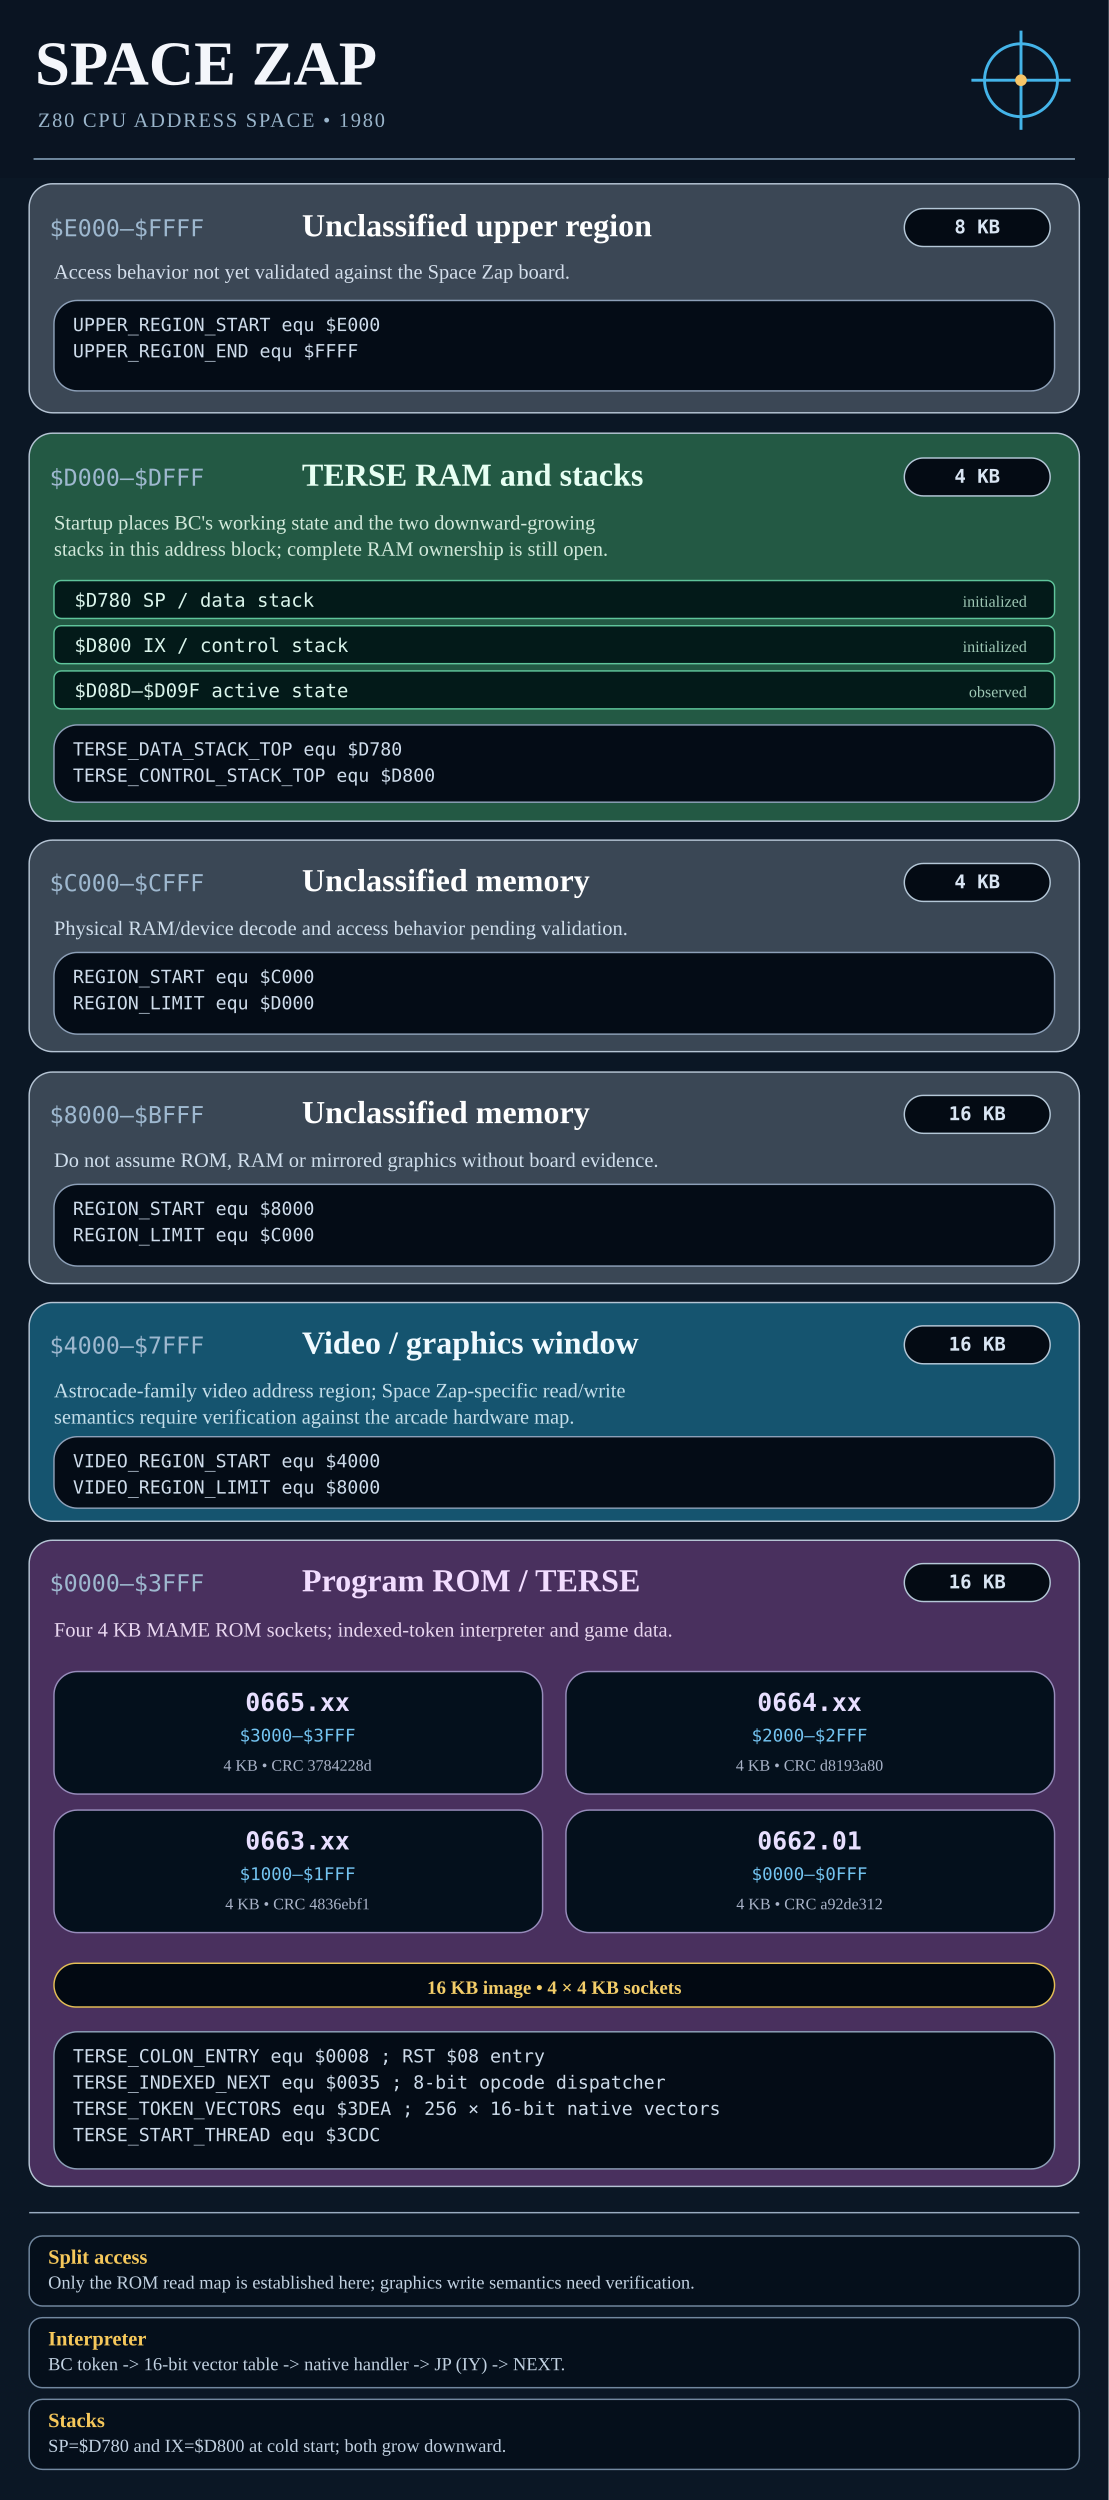
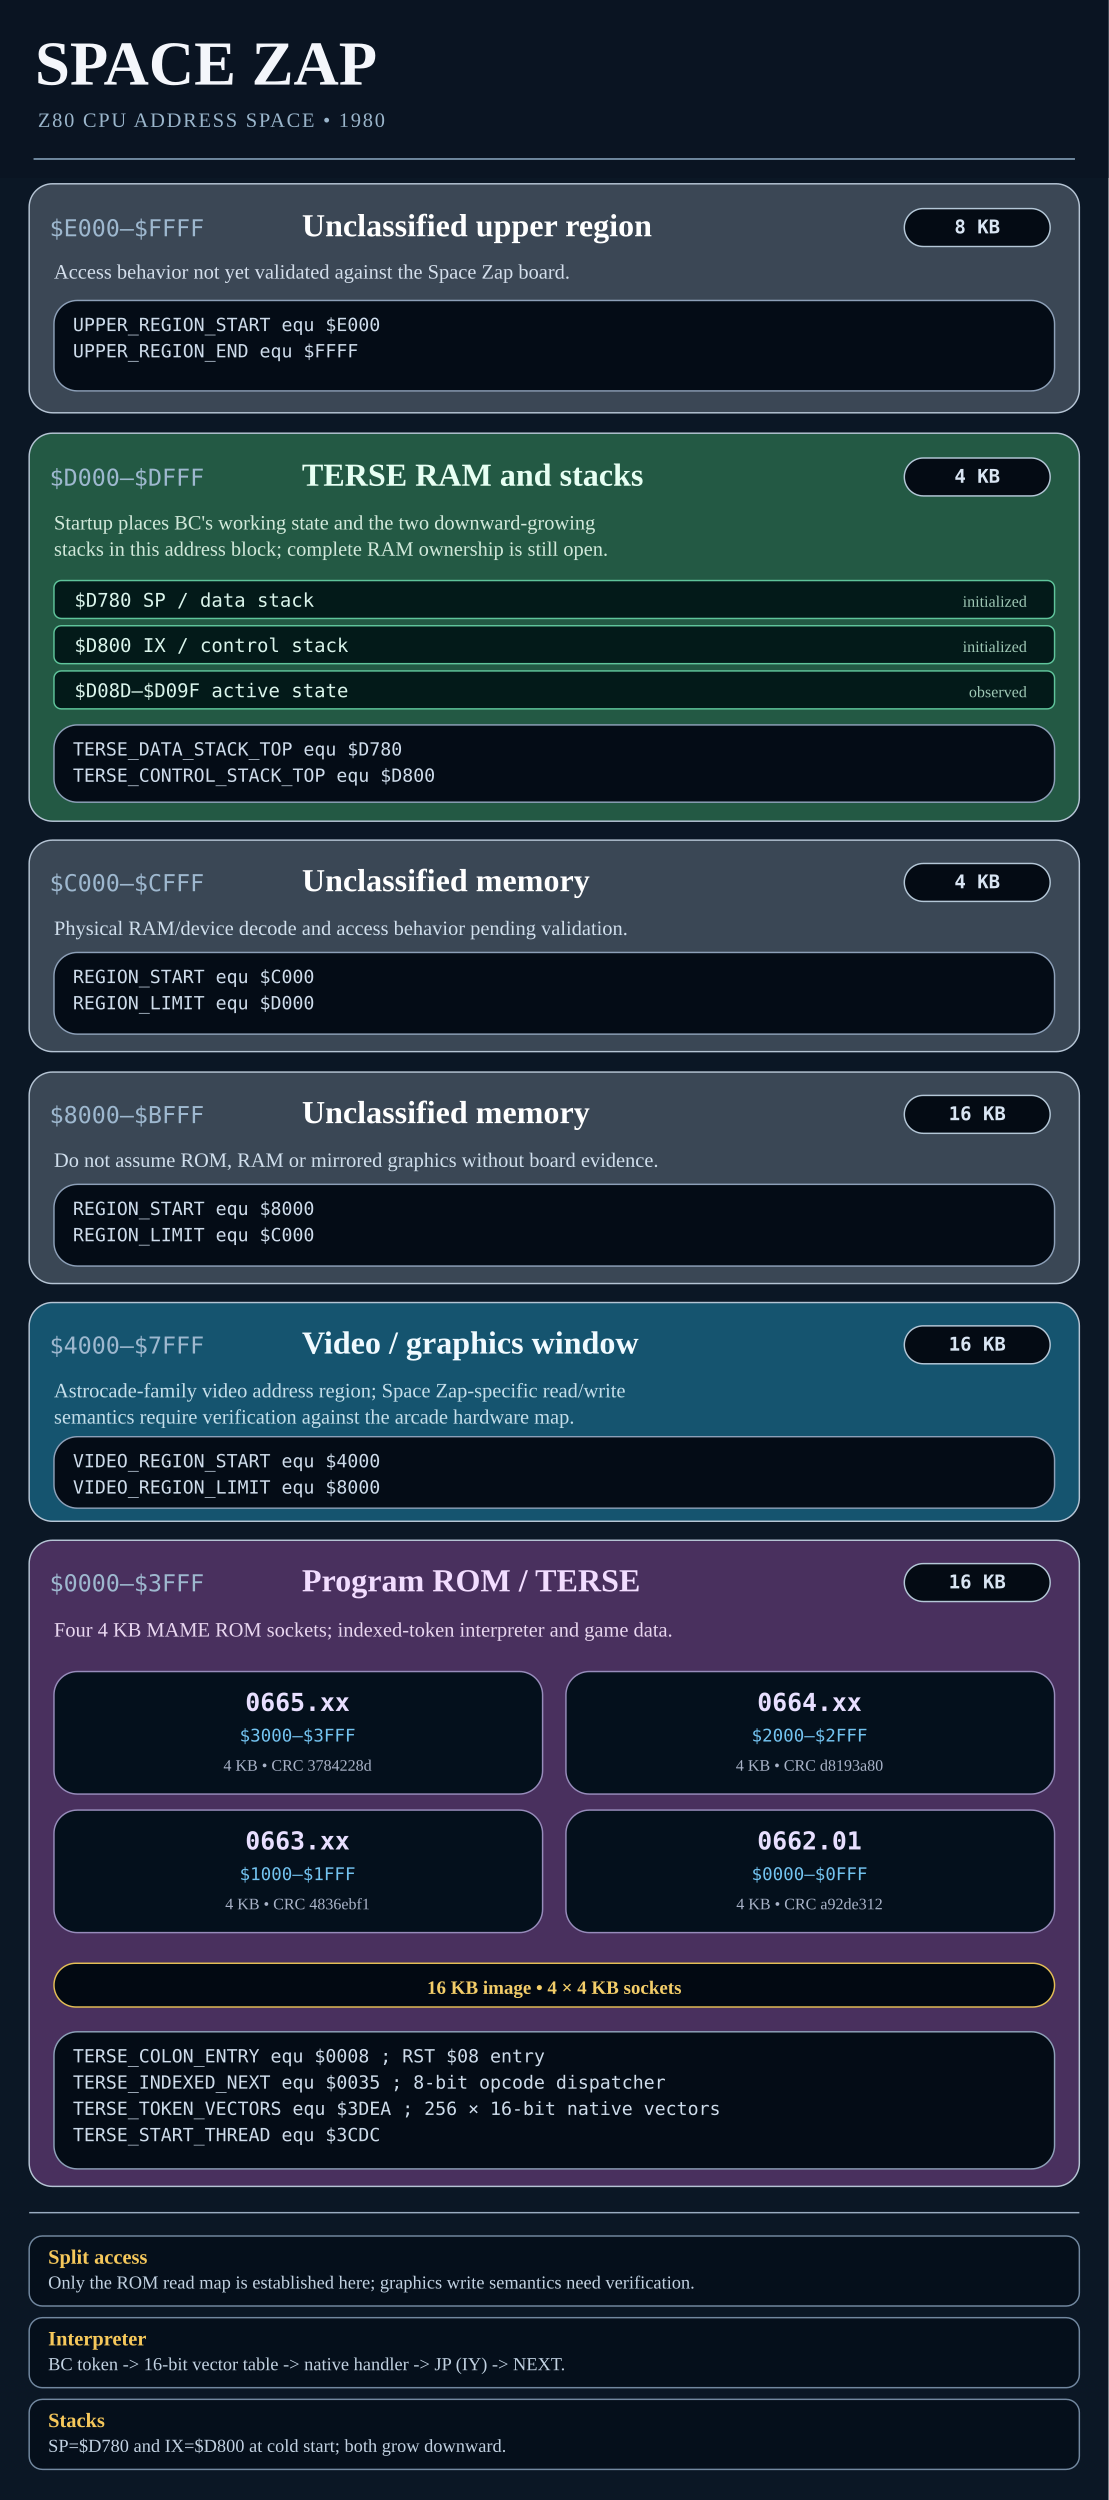
<svg xmlns="http://www.w3.org/2000/svg" width="760" height="1714" viewBox="0 0 760 1714" role="img" aria-label="Space Zap Z80 64 KB memory map, ROMs, TERSE runtime and stacks">
  <rect width="760" height="1880" fill="#0b1725" />
  <rect width="760" height="122" fill="#0a1422" />
  <text x="24" y="58" fill="#f4f6fb" font-size="43" font-weight="700" font-family="Georgia,'Times New Roman',serif">SPACE ZAP</text>
  <text x="26" y="87" fill="#9bb6cc" font-size="14" font-weight="400" letter-spacing="1.2">Z80 CPU ADDRESS SPACE  •  1980</text>
-   <circle cx="700" cy="55" r="25" fill="none" stroke="#44b4e9" stroke-width="2" />
-   <path d="M700 21v68M666 55h68" stroke="#44b4e9" stroke-width="2" />
-   <circle cx="700" cy="55" r="4" fill="#f7c567" />
  <line x1="23" x2="737" y1="109" y2="109" stroke="#90aec7" />
  <rect x="20" y="126" width="720" height="157" rx="16" fill="#3b4755" stroke="#b5c4d4" stroke-width="1" />
  <text x="34" y="162" fill="#9eb8cf" font-size="16" font-weight="500" font-family="ui-monospace,Consolas,monospace">$E000–$FFFF</text>
  <text x="207" y="162" fill="#fff" font-size="22" font-weight="700">Unclassified upper region</text>
  <rect x="620" y="143" width="100" height="26" rx="13" fill="#040b14" stroke="#b4c7d7" />
  <text x="670" y="160" fill="#d9e5f3" font-size="13" font-weight="600" text-anchor="middle" font-family="ui-monospace,Consolas,monospace">8 KB</text>
  <text x="37" y="191" fill="#d4dfec" font-size="14" font-weight="400">Access behavior not yet validated against the Space Zap board.</text>
  <rect x="37" y="206" width="686" height="62" rx="16" fill="#040c16" stroke="#8da0b8" stroke-width="1" />
  <text x="50" y="227" fill="#cedceb" font-size="12.5" font-weight="400" font-family="ui-monospace,SFMono-Regular,Consolas,monospace">UPPER_REGION_START      equ $E000</text>
  <text x="50" y="245" fill="#cedceb" font-size="12.5" font-weight="400" font-family="ui-monospace,SFMono-Regular,Consolas,monospace">UPPER_REGION_END        equ $FFFF</text>
  <rect x="20" y="297" width="720" height="266" rx="16" fill="#235944" stroke="#b5c4d4" stroke-width="1" />
  <text x="34" y="333" fill="#9eb8cf" font-size="16" font-weight="500" font-family="ui-monospace,Consolas,monospace">$D000–$DFFF</text>
  <text x="207" y="333" fill="#e7fff3" font-size="22" font-weight="700">TERSE RAM and stacks</text>
  <rect x="620" y="314" width="100" height="26" rx="13" fill="#040b14" stroke="#b4c7d7" />
  <text x="670" y="331" fill="#d9e5f3" font-size="13" font-weight="600" text-anchor="middle" font-family="ui-monospace,Consolas,monospace">4 KB</text>
  <text x="37" y="363" fill="#d2e9db" font-size="14" font-weight="400">Startup places BC's working state and the two downward-growing</text>
  <text x="37" y="381" fill="#d2e9db" font-size="14" font-weight="400">stacks in this address block; complete RAM ownership is still open.</text>
  <rect x="37" y="398" width="686" height="26" rx="5" fill="#031a19" stroke="#5fc49b" />
  <text x="51" y="416" fill="#dbf5ec" font-size="13" font-weight="500" font-family="ui-monospace,Consolas,monospace">$D780  SP / data stack</text>
  <text x="704" y="416" fill="#9fc8b5" font-size="11" font-weight="500" text-anchor="end">initialized</text>
  <rect x="37" y="429" width="686" height="26" rx="5" fill="#031a19" stroke="#5fc49b" />
  <text x="51" y="447" fill="#dbf5ec" font-size="13" font-weight="500" font-family="ui-monospace,Consolas,monospace">$D800  IX / control stack</text>
  <text x="704" y="447" fill="#9fc8b5" font-size="11" font-weight="500" text-anchor="end">initialized</text>
  <rect x="37" y="460" width="686" height="26" rx="5" fill="#031a19" stroke="#5fc49b" />
  <text x="51" y="478" fill="#dbf5ec" font-size="13" font-weight="500" font-family="ui-monospace,Consolas,monospace">$D08D–$D09F  active state</text>
  <text x="704" y="478" fill="#9fc8b5" font-size="11" font-weight="500" text-anchor="end">observed</text>
  <rect x="37" y="497" width="686" height="53" rx="16" fill="#040c16" stroke="#8da0b8" stroke-width="1" />
  <text x="50" y="518" fill="#cedceb" font-size="12.5" font-weight="400" font-family="ui-monospace,SFMono-Regular,Consolas,monospace">TERSE_DATA_STACK_TOP    equ $D780</text>
  <text x="50" y="536" fill="#cedceb" font-size="12.5" font-weight="400" font-family="ui-monospace,SFMono-Regular,Consolas,monospace">TERSE_CONTROL_STACK_TOP equ $D800</text>
  <rect x="20" y="576" width="720" height="145" rx="16" fill="#3a4755" stroke="#b5c4d4" stroke-width="1" />
  <text x="34" y="611" fill="#9eb8cf" font-size="16" font-weight="500" font-family="ui-monospace,Consolas,monospace">$C000–$CFFF</text>
  <text x="207" y="611" fill="#fff" font-size="22" font-weight="700">Unclassified memory</text>
  <rect x="620" y="592" width="100" height="26" rx="13" fill="#040b14" stroke="#b4c7d7" />
  <text x="670" y="609" fill="#d9e5f3" font-size="13" font-weight="600" text-anchor="middle" font-family="ui-monospace,Consolas,monospace">4 KB</text>
  <text x="37" y="641" fill="#d0dfed" font-size="14" font-weight="400">Physical RAM/device decode and access behavior pending validation.</text>
  <rect x="37" y="653" width="686" height="56" rx="16" fill="#040c16" stroke="#8da0b8" stroke-width="1" />
  <text x="50" y="674" fill="#cedceb" font-size="12.5" font-weight="400" font-family="ui-monospace,SFMono-Regular,Consolas,monospace">REGION_START           equ $C000</text>
  <text x="50" y="692" fill="#cedceb" font-size="12.5" font-weight="400" font-family="ui-monospace,SFMono-Regular,Consolas,monospace">REGION_LIMIT           equ $D000</text>
  <rect x="20" y="735" width="720" height="145" rx="16" fill="#3a4755" stroke="#b5c4d4" stroke-width="1" />
  <text x="34" y="770" fill="#9eb8cf" font-size="16" font-weight="500" font-family="ui-monospace,Consolas,monospace">$8000–$BFFF</text>
  <text x="207" y="770" fill="#fff" font-size="22" font-weight="700">Unclassified memory</text>
  <rect x="620" y="751" width="100" height="26" rx="13" fill="#040b14" stroke="#b4c7d7" />
  <text x="670" y="768" fill="#d9e5f3" font-size="13" font-weight="600" text-anchor="middle" font-family="ui-monospace,Consolas,monospace">16 KB</text>
  <text x="37" y="800" fill="#d0dfed" font-size="14" font-weight="400">Do not assume ROM, RAM or mirrored graphics without board evidence.</text>
  <rect x="37" y="812" width="686" height="56" rx="16" fill="#040c16" stroke="#8da0b8" stroke-width="1" />
  <text x="50" y="833" fill="#cedceb" font-size="12.5" font-weight="400" font-family="ui-monospace,SFMono-Regular,Consolas,monospace">REGION_START           equ $8000</text>
  <text x="50" y="851" fill="#cedceb" font-size="12.5" font-weight="400" font-family="ui-monospace,SFMono-Regular,Consolas,monospace">REGION_LIMIT           equ $C000</text>
  <rect x="20" y="893" width="720" height="150" rx="16" fill="#15546f" stroke="#b5c4d4" stroke-width="1" />
  <text x="34" y="928" fill="#9eb8cf" font-size="16" font-weight="500" font-family="ui-monospace,Consolas,monospace">$4000–$7FFF</text>
  <text x="207" y="928" fill="#f0faff" font-size="22" font-weight="700">Video / graphics window</text>
  <rect x="620" y="909" width="100" height="26" rx="13" fill="#040b14" stroke="#b4c7d7" />
  <text x="670" y="926" fill="#d9e5f3" font-size="13" font-weight="600" text-anchor="middle" font-family="ui-monospace,Consolas,monospace">16 KB</text>
  <text x="37" y="958" fill="#c5dfeb" font-size="14" font-weight="400">Astrocade-family video address region; Space Zap-specific read/write</text>
  <text x="37" y="976" fill="#c5dfeb" font-size="14" font-weight="400">semantics require verification against the arcade hardware map.</text>
  <rect x="37" y="985" width="686" height="49" rx="16" fill="#040c16" stroke="#8da0b8" stroke-width="1" />
  <text x="50" y="1006" fill="#cedceb" font-size="12.5" font-weight="400" font-family="ui-monospace,SFMono-Regular,Consolas,monospace">VIDEO_REGION_START     equ $4000</text>
  <text x="50" y="1024" fill="#cedceb" font-size="12.5" font-weight="400" font-family="ui-monospace,SFMono-Regular,Consolas,monospace">VIDEO_REGION_LIMIT     equ $8000</text>
  <rect x="20" y="1056" width="720" height="443" rx="16" fill="#49305e" stroke="#b5c4d4" stroke-width="1" />
  <text x="34" y="1091" fill="#9eb8cf" font-size="16" font-weight="500" font-family="ui-monospace,Consolas,monospace">$0000–$3FFF</text>
  <text x="207" y="1091" fill="#f2ddff" font-size="22" font-weight="700">Program ROM / TERSE</text>
  <rect x="620" y="1072" width="100" height="26" rx="13" fill="#040b14" stroke="#b4c7d7" />
  <text x="670" y="1089" fill="#d9e5f3" font-size="13" font-weight="600" text-anchor="middle" font-family="ui-monospace,Consolas,monospace">16 KB</text>
  <text x="37" y="1122" fill="#e9d7f0" font-size="14" font-weight="400">Four 4 KB MAME ROM sockets; indexed-token interpreter and game data.</text>
  <rect x="37" y="1146" width="335" height="84" rx="16" fill="#04101c" stroke="#978cbb" stroke-width="1" />
  <text x="204" y="1173" fill="#e8dfff" font-size="17" font-weight="700" text-anchor="middle" font-family="ui-monospace,Consolas,monospace">0665.xx</text>
  <text x="204" y="1194" fill="#73c3f0" font-size="12" font-weight="500" text-anchor="middle" font-family="ui-monospace,Consolas,monospace">$3000–$3FFF</text>
  <text x="204" y="1214" fill="#a9b3c8" font-size="11" font-weight="400" text-anchor="middle">4 KB  •  CRC 3784228d</text>
  <rect x="388" y="1146" width="335" height="84" rx="16" fill="#04101c" stroke="#978cbb" stroke-width="1" />
  <text x="555" y="1173" fill="#e8dfff" font-size="17" font-weight="700" text-anchor="middle" font-family="ui-monospace,Consolas,monospace">0664.xx</text>
  <text x="555" y="1194" fill="#73c3f0" font-size="12" font-weight="500" text-anchor="middle" font-family="ui-monospace,Consolas,monospace">$2000–$2FFF</text>
  <text x="555" y="1214" fill="#a9b3c8" font-size="11" font-weight="400" text-anchor="middle">4 KB  •  CRC d8193a80</text>
  <rect x="37" y="1241" width="335" height="84" rx="16" fill="#04101c" stroke="#978cbb" stroke-width="1" />
  <text x="204" y="1268" fill="#e8dfff" font-size="17" font-weight="700" text-anchor="middle" font-family="ui-monospace,Consolas,monospace">0663.xx</text>
  <text x="204" y="1289" fill="#73c3f0" font-size="12" font-weight="500" text-anchor="middle" font-family="ui-monospace,Consolas,monospace">$1000–$1FFF</text>
  <text x="204" y="1309" fill="#a9b3c8" font-size="11" font-weight="400" text-anchor="middle">4 KB  •  CRC 4836ebf1</text>
  <rect x="388" y="1241" width="335" height="84" rx="16" fill="#04101c" stroke="#978cbb" stroke-width="1" />
  <text x="555" y="1268" fill="#e8dfff" font-size="17" font-weight="700" text-anchor="middle" font-family="ui-monospace,Consolas,monospace">0662.01</text>
  <text x="555" y="1289" fill="#73c3f0" font-size="12" font-weight="500" text-anchor="middle" font-family="ui-monospace,Consolas,monospace">$0000–$0FFF</text>
  <text x="555" y="1309" fill="#a9b3c8" font-size="11" font-weight="400" text-anchor="middle">4 KB  •  CRC a92de312</text>
  <rect x="37" y="1346" width="686" height="30" rx="15" fill="#020912" stroke="#e4be55" />
  <text x="380" y="1367" fill="#f4ce69" font-size="13" font-weight="650" text-anchor="middle">16 KB image • 4 × 4 KB sockets</text>
  <rect x="37" y="1393" width="686" height="94" rx="16" fill="#040c16" stroke="#8da0b8" stroke-width="1" />
  <text x="50" y="1414" fill="#cedceb" font-size="12.5" font-weight="400" font-family="ui-monospace,SFMono-Regular,Consolas,monospace">TERSE_COLON_ENTRY      equ $0008     ; RST $08 entry</text>
  <text x="50" y="1432" fill="#cedceb" font-size="12.5" font-weight="400" font-family="ui-monospace,SFMono-Regular,Consolas,monospace">TERSE_INDEXED_NEXT     equ $0035     ; 8-bit opcode dispatcher</text>
  <text x="50" y="1450" fill="#cedceb" font-size="12.5" font-weight="400" font-family="ui-monospace,SFMono-Regular,Consolas,monospace">TERSE_TOKEN_VECTORS    equ $3DEA     ; 256 × 16-bit native vectors</text>
  <text x="50" y="1468" fill="#cedceb" font-size="12.5" font-weight="400" font-family="ui-monospace,SFMono-Regular,Consolas,monospace">TERSE_START_THREAD     equ $3CDC</text>
  <line x1="20" x2="740" y1="1517" y2="1517" stroke="#9aacc1" />
  <rect x="20" y="1533" width="720" height="48" rx="9" fill="#050f1b" stroke="#7288a0" />
  <text x="33" y="1552" fill="#f6c85b" font-size="14" font-weight="700">Split access</text>
  <text x="33" y="1569" fill="#c2d2e2" font-size="12.6" font-weight="400">Only the ROM read map is established here; graphics write semantics need verification.</text>
  <rect x="20" y="1589" width="720" height="48" rx="9" fill="#050f1b" stroke="#7288a0" />
  <text x="33" y="1608" fill="#f6c85b" font-size="14" font-weight="700">Interpreter</text>
  <text x="33" y="1625" fill="#c2d2e2" font-size="12.6" font-weight="400">BC token -&gt; 16-bit vector table -&gt; native handler -&gt; JP (IY) -&gt; NEXT.</text>
  <rect x="20" y="1645" width="720" height="48" rx="9" fill="#050f1b" stroke="#7288a0" />
  <text x="33" y="1664" fill="#f6c85b" font-size="14" font-weight="700">Stacks</text>
  <text x="33" y="1681" fill="#c2d2e2" font-size="12.6" font-weight="400">SP=$D780 and IX=$D800 at cold start; both grow downward.</text>
</svg>
